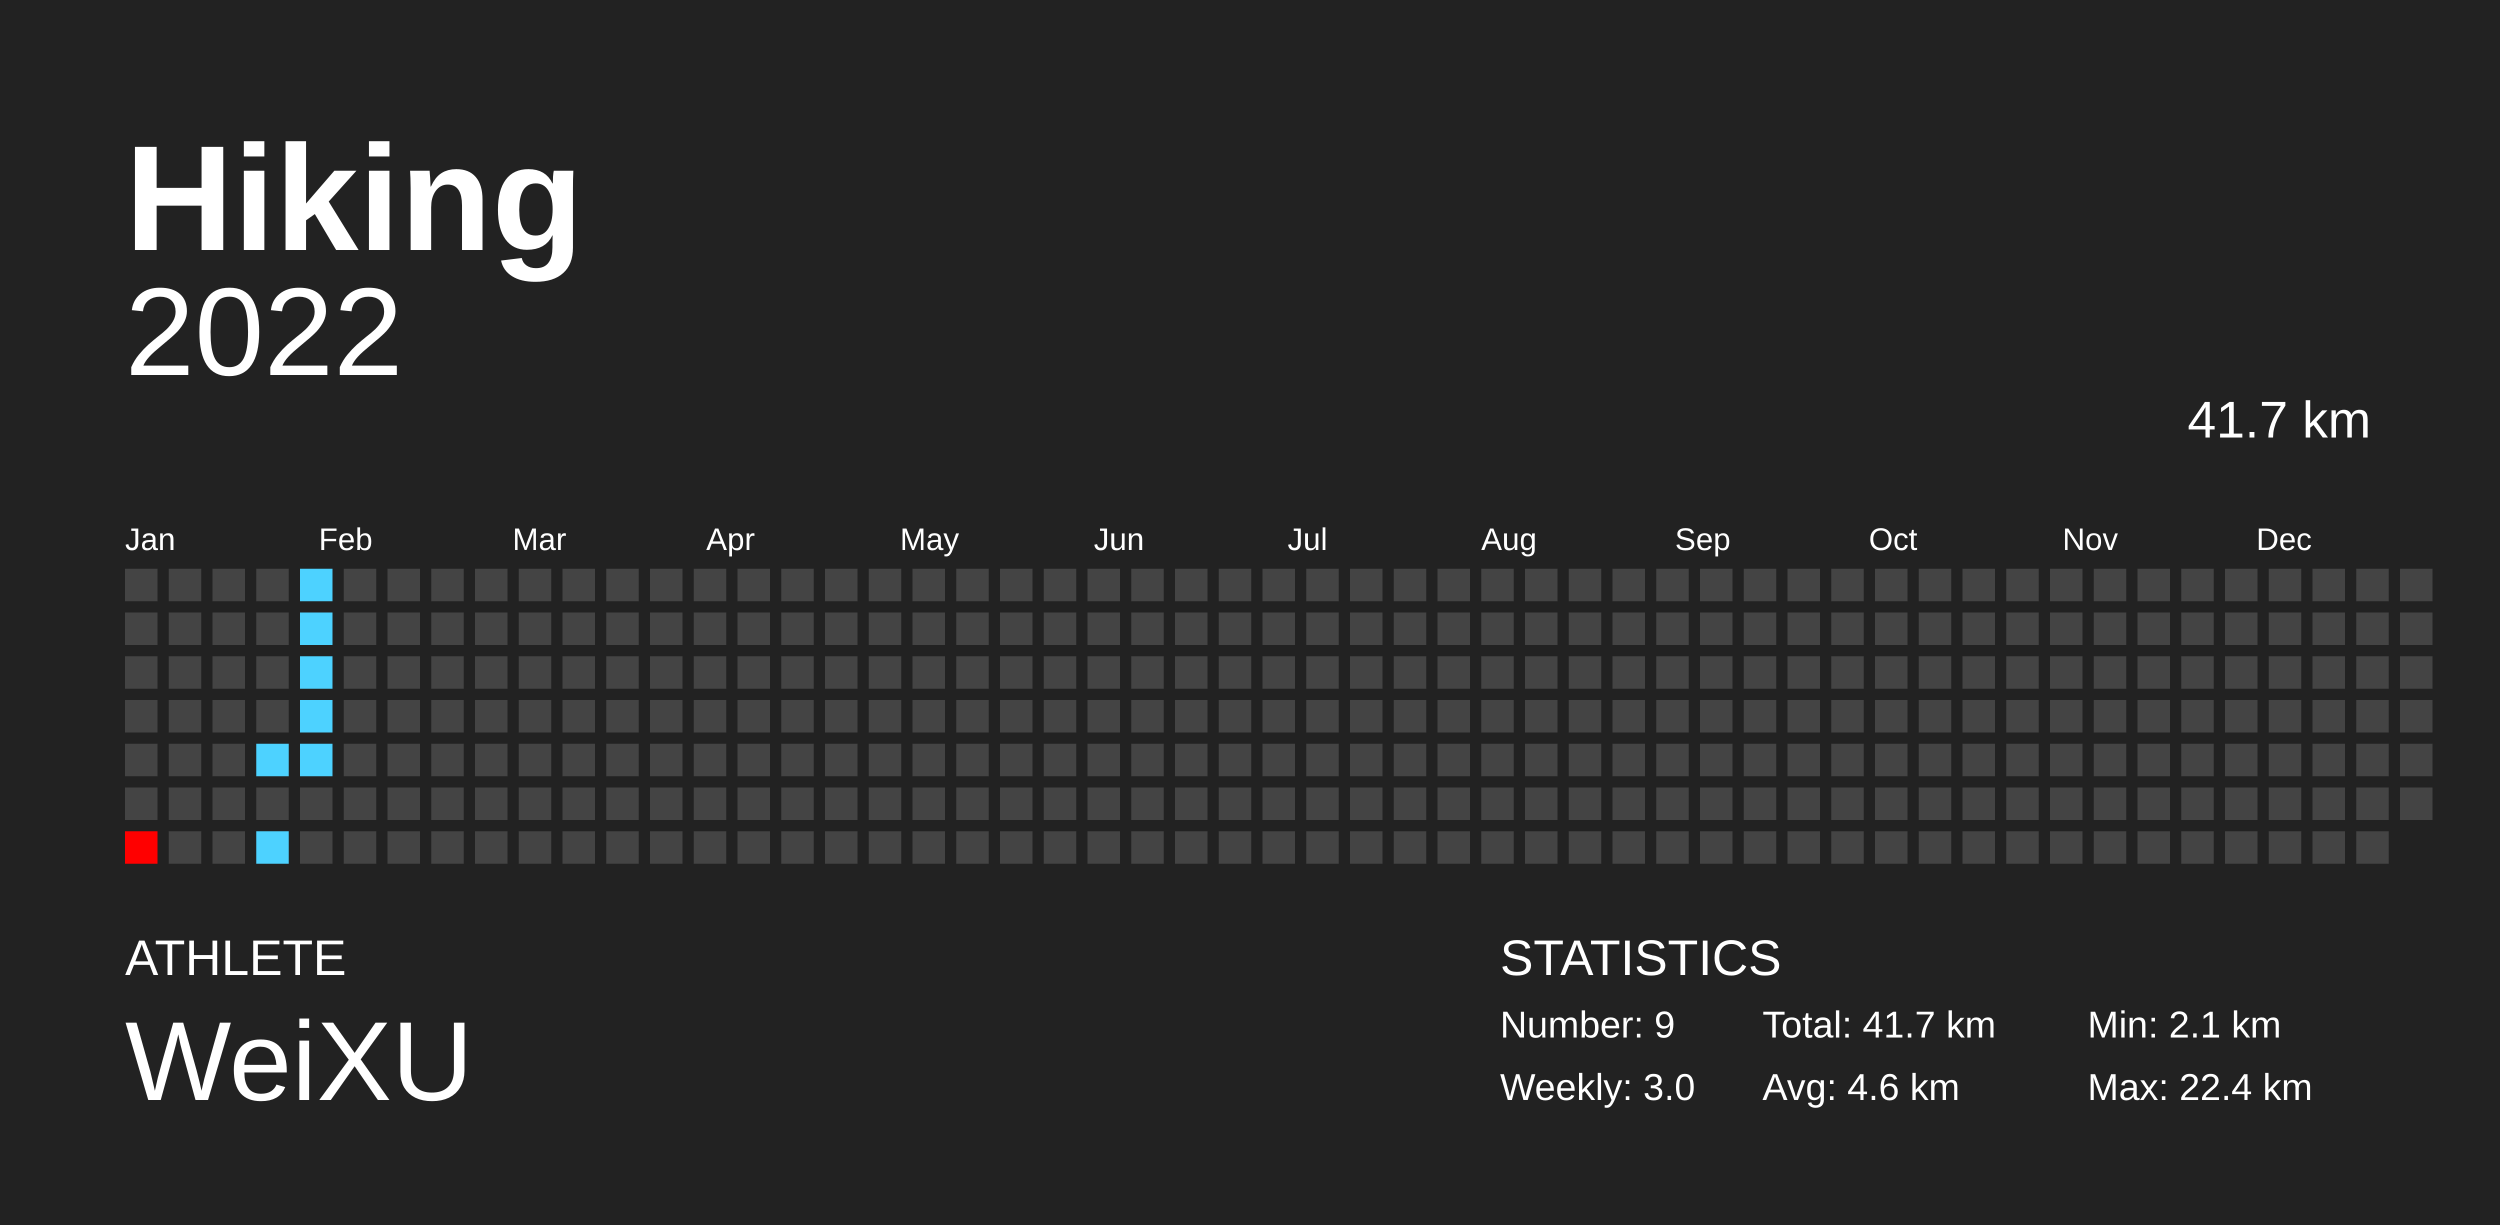
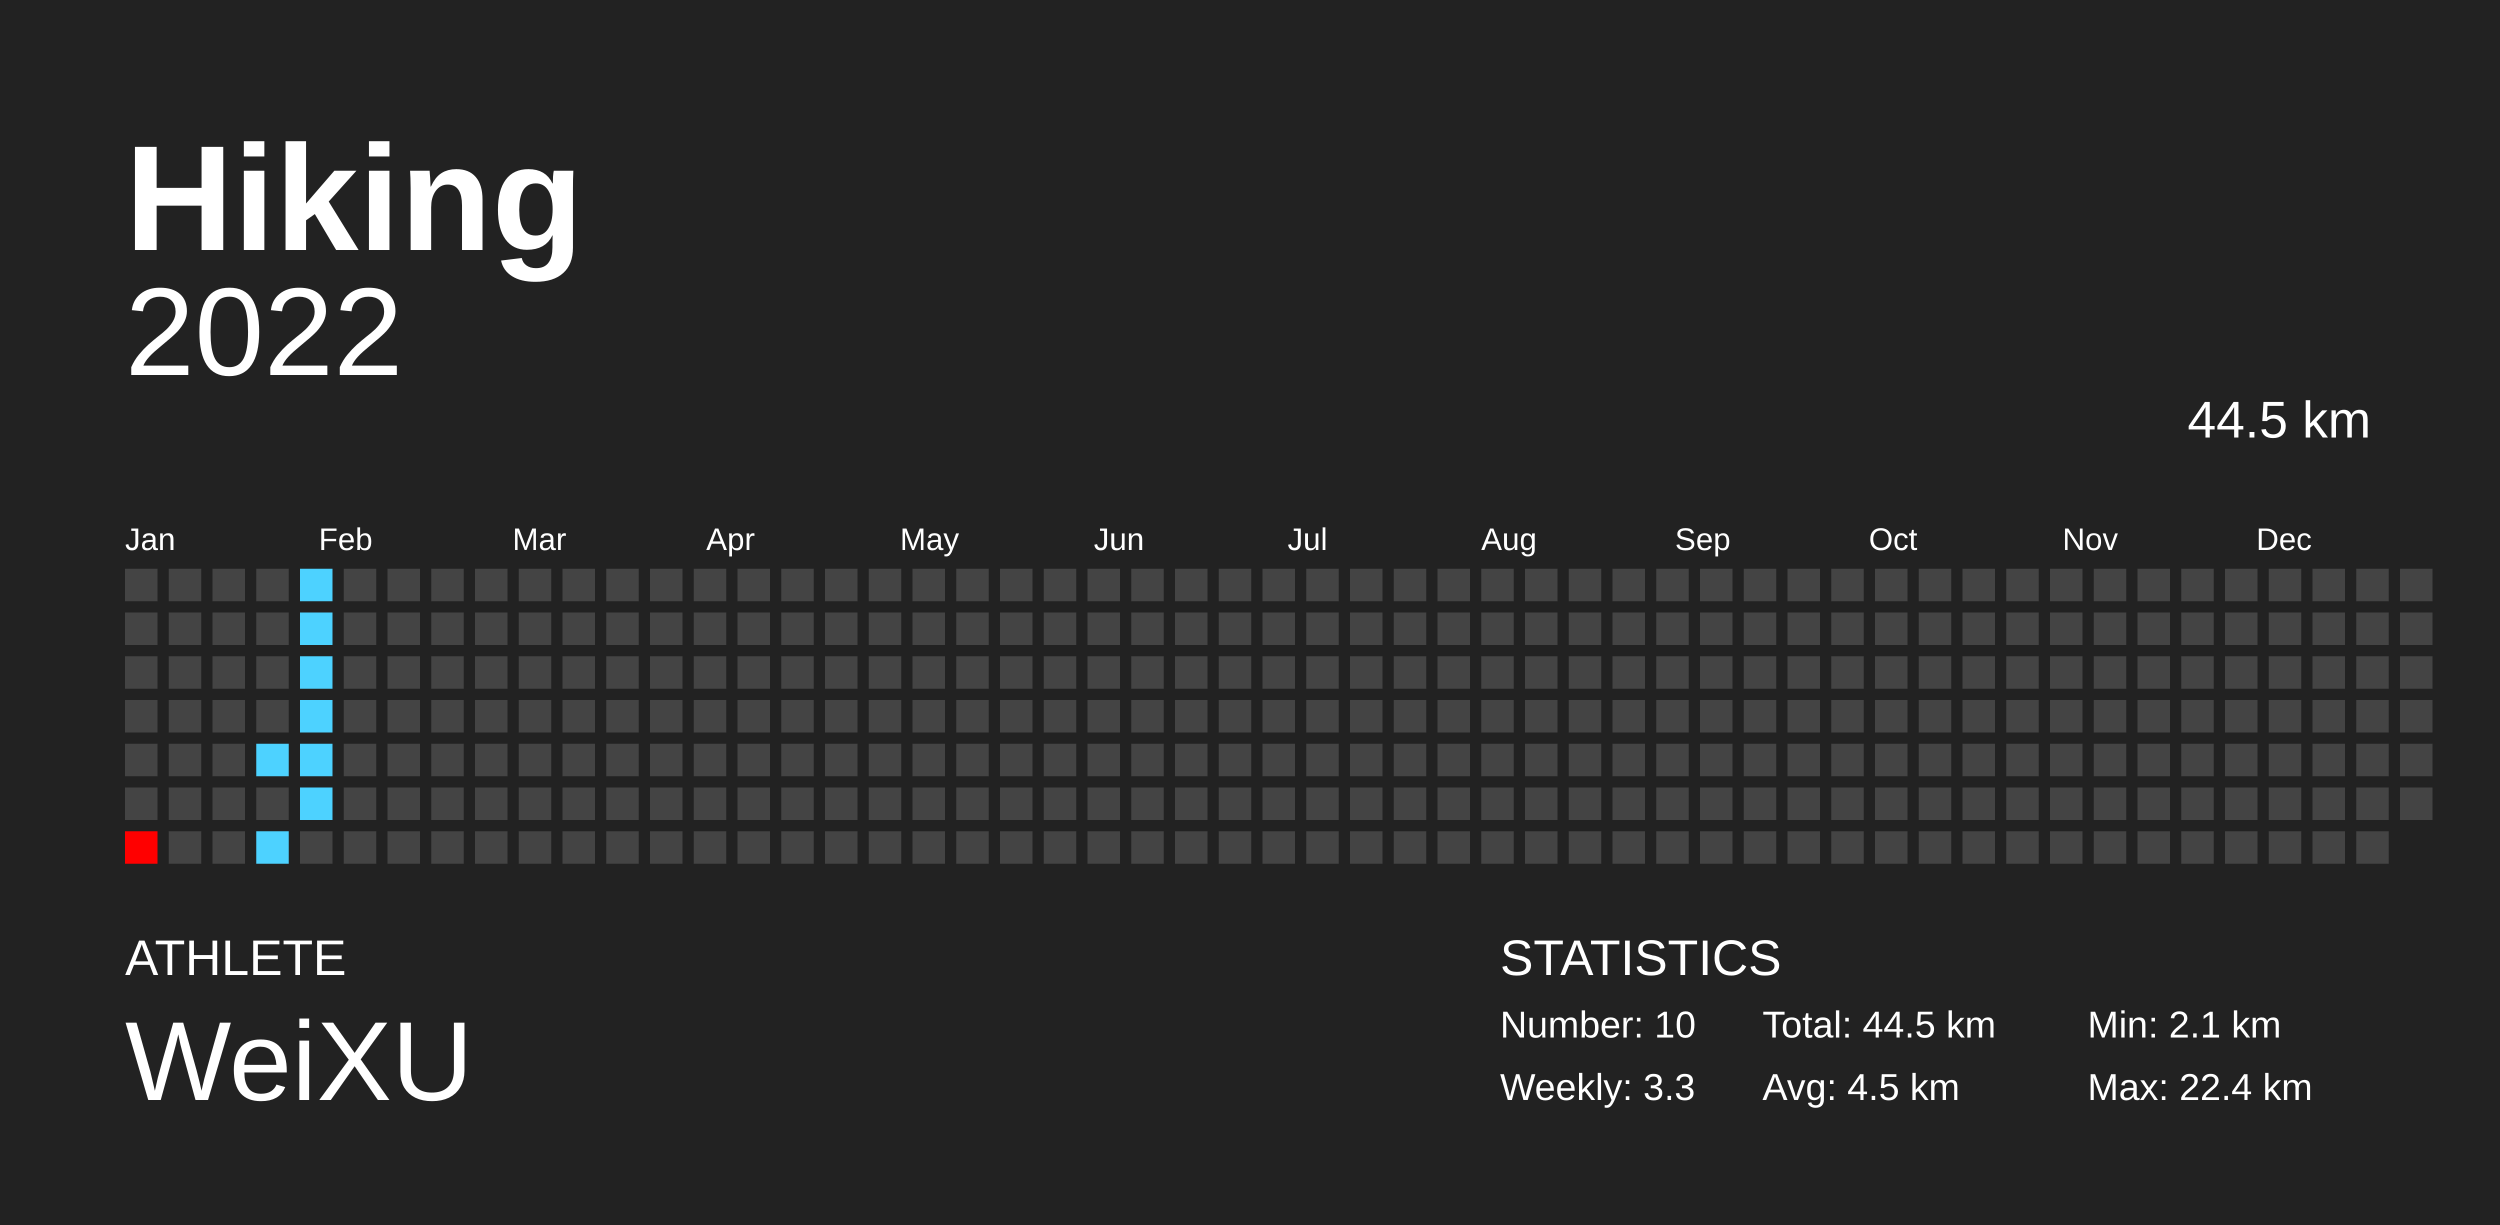
<svg xmlns="http://www.w3.org/2000/svg" baseProfile="full" height="98mm" version="1.1" viewBox="0,0,200,98" width="200mm">
  <defs />
  <rect fill="#222222" height="98" width="200" x="0" y="0" />
  <text fill="#FFFFFF" style="font-size:12px; font-family:Arial; font-weight:bold;" x="10" y="20">Hiking</text>
  <text fill="#FFFFFF" style="font-size:4px; font-family:Arial" x="10" y="78">ATHLETE</text>
  <text fill="#FFFFFF" style="font-size:9px; font-family:Arial" x="10" y="88">WeiXU</text>
  <text fill="#FFFFFF" style="font-size:4px; font-family:Arial" x="120" y="78">STATISTICS</text>
-   <text fill="#FFFFFF" style="font-size:3px; font-family:Arial" x="120" y="83">Number: 9</text>
-   <text fill="#FFFFFF" style="font-size:3px; font-family:Arial" x="120" y="88">Weekly: 3.0</text>
-   <text fill="#FFFFFF" style="font-size:3px; font-family:Arial" x="141" y="83">Total: 41.7 km</text>
-   <text fill="#FFFFFF" style="font-size:3px; font-family:Arial" x="141" y="88">Avg: 4.6 km</text>
+   <text fill="#FFFFFF" style="font-size:3px; font-family:Arial" x="120" y="83">Number: 10</text>
+   <text fill="#FFFFFF" style="font-size:3px; font-family:Arial" x="120" y="88">Weekly: 3.3</text>
+   <text fill="#FFFFFF" style="font-size:3px; font-family:Arial" x="141" y="83">Total: 44.5 km</text>
+   <text fill="#FFFFFF" style="font-size:3px; font-family:Arial" x="141" y="88">Avg: 4.5 km</text>
  <text fill="#FFFFFF" style="font-size:3px; font-family:Arial" x="167" y="83">Min: 2.1 km</text>
  <text fill="#FFFFFF" style="font-size:3px; font-family:Arial" x="167" y="88">Max: 22.4 km</text>
  <text alignment-baseline="hanging" fill="#FFFFFF" style="font-size:10.0px; font-family:Arial;" x="10" y="30">2022</text>
-   <text alignment-baseline="hanging" fill="#FFFFFF" style="font-size:4.125px; font-family:Arial;" x="175" y="35">41.7 km</text>
+   <text alignment-baseline="hanging" fill="#FFFFFF" style="font-size:4.125px; font-family:Arial;" x="175" y="35">44.5 km</text>
  <text fill="#FFFFFF" style="font-size:2.5px; font-family:Arial" x="10.0" y="44">Jan</text>
  <text fill="#FFFFFF" style="font-size:2.5px; font-family:Arial" x="25.5" y="44">Feb</text>
  <text fill="#FFFFFF" style="font-size:2.5px; font-family:Arial" x="41.0" y="44">Mar</text>
  <text fill="#FFFFFF" style="font-size:2.5px; font-family:Arial" x="56.5" y="44">Apr</text>
  <text fill="#FFFFFF" style="font-size:2.5px; font-family:Arial" x="72.0" y="44">May</text>
  <text fill="#FFFFFF" style="font-size:2.5px; font-family:Arial" x="87.5" y="44">Jun</text>
  <text fill="#FFFFFF" style="font-size:2.5px; font-family:Arial" x="103.0" y="44">Jul</text>
  <text fill="#FFFFFF" style="font-size:2.5px; font-family:Arial" x="118.5" y="44">Aug</text>
  <text fill="#FFFFFF" style="font-size:2.5px; font-family:Arial" x="134.0" y="44">Sep</text>
  <text fill="#FFFFFF" style="font-size:2.5px; font-family:Arial" x="149.5" y="44">Oct</text>
  <text fill="#FFFFFF" style="font-size:2.5px; font-family:Arial" x="165.0" y="44">Nov</text>
  <text fill="#FFFFFF" style="font-size:2.5px; font-family:Arial" x="180.5" y="44">Dec</text>
  <rect fill="#444444" height="2.6" width="2.6" x="10.0" y="45.5" />
  <rect fill="#444444" height="2.6" width="2.6" x="10.0" y="49.0" />
  <rect fill="#444444" height="2.6" width="2.6" x="10.0" y="52.5" />
  <rect fill="#444444" height="2.6" width="2.6" x="10.0" y="56.0" />
  <rect fill="#444444" height="2.6" width="2.6" x="10.0" y="59.5" />
  <rect fill="#444444" height="2.6" width="2.6" x="10.0" y="63.0" />
  <rect fill="red" height="2.6" width="2.6" x="10.0" y="66.5" />
  <rect fill="#444444" height="2.6" width="2.6" x="13.5" y="45.5" />
  <rect fill="#444444" height="2.6" width="2.6" x="13.5" y="49.0" />
  <rect fill="#444444" height="2.6" width="2.6" x="13.5" y="52.5" />
  <rect fill="#444444" height="2.6" width="2.6" x="13.5" y="56.0" />
  <rect fill="#444444" height="2.6" width="2.6" x="13.5" y="59.5" />
  <rect fill="#444444" height="2.6" width="2.6" x="13.5" y="63.0" />
  <rect fill="#444444" height="2.6" width="2.6" x="13.5" y="66.5" />
  <rect fill="#444444" height="2.6" width="2.6" x="17.0" y="45.5" />
  <rect fill="#444444" height="2.6" width="2.6" x="17.0" y="49.0" />
  <rect fill="#444444" height="2.6" width="2.6" x="17.0" y="52.5" />
  <rect fill="#444444" height="2.6" width="2.6" x="17.0" y="56.0" />
  <rect fill="#444444" height="2.6" width="2.6" x="17.0" y="59.5" />
  <rect fill="#444444" height="2.6" width="2.6" x="17.0" y="63.0" />
  <rect fill="#444444" height="2.6" width="2.6" x="17.0" y="66.5" />
  <rect fill="#444444" height="2.6" width="2.6" x="20.5" y="45.5" />
  <rect fill="#444444" height="2.6" width="2.6" x="20.5" y="49.0" />
  <rect fill="#444444" height="2.6" width="2.6" x="20.5" y="52.5" />
  <rect fill="#444444" height="2.6" width="2.6" x="20.5" y="56.0" />
  <rect fill="#4dd2ff" height="2.6" width="2.6" x="20.5" y="59.5" />
  <rect fill="#444444" height="2.6" width="2.6" x="20.5" y="63.0" />
  <rect fill="#4dd2ff" height="2.6" width="2.6" x="20.5" y="66.5" />
  <rect fill="#4dd2ff" height="2.6" width="2.6" x="24.0" y="45.5" />
  <rect fill="#4dd2ff" height="2.6" width="2.6" x="24.0" y="49.0" />
  <rect fill="#4dd2ff" height="2.6" width="2.6" x="24.0" y="52.5" />
  <rect fill="#4dd2ff" height="2.6" width="2.6" x="24.0" y="56.0" />
  <rect fill="#4dd2ff" height="2.6" width="2.6" x="24.0" y="59.5" />
-   <rect fill="#444444" height="2.6" width="2.6" x="24.0" y="63.0" />
+   <rect fill="#4dd2ff" height="2.6" width="2.6" x="24.0" y="63.0" />
  <rect fill="#444444" height="2.6" width="2.6" x="24.0" y="66.5" />
  <rect fill="#444444" height="2.6" width="2.6" x="27.5" y="45.5" />
  <rect fill="#444444" height="2.6" width="2.6" x="27.5" y="49.0" />
  <rect fill="#444444" height="2.6" width="2.6" x="27.5" y="52.5" />
  <rect fill="#444444" height="2.6" width="2.6" x="27.5" y="56.0" />
  <rect fill="#444444" height="2.6" width="2.6" x="27.5" y="59.5" />
  <rect fill="#444444" height="2.6" width="2.6" x="27.5" y="63.0" />
  <rect fill="#444444" height="2.6" width="2.6" x="27.5" y="66.5" />
  <rect fill="#444444" height="2.6" width="2.6" x="31.0" y="45.5" />
  <rect fill="#444444" height="2.6" width="2.6" x="31.0" y="49.0" />
  <rect fill="#444444" height="2.6" width="2.6" x="31.0" y="52.5" />
  <rect fill="#444444" height="2.6" width="2.6" x="31.0" y="56.0" />
  <rect fill="#444444" height="2.6" width="2.6" x="31.0" y="59.5" />
  <rect fill="#444444" height="2.6" width="2.6" x="31.0" y="63.0" />
  <rect fill="#444444" height="2.6" width="2.6" x="31.0" y="66.5" />
  <rect fill="#444444" height="2.6" width="2.6" x="34.5" y="45.5" />
  <rect fill="#444444" height="2.6" width="2.6" x="34.5" y="49.0" />
  <rect fill="#444444" height="2.6" width="2.6" x="34.5" y="52.5" />
  <rect fill="#444444" height="2.6" width="2.6" x="34.5" y="56.0" />
  <rect fill="#444444" height="2.6" width="2.6" x="34.5" y="59.5" />
  <rect fill="#444444" height="2.6" width="2.6" x="34.5" y="63.0" />
  <rect fill="#444444" height="2.6" width="2.6" x="34.5" y="66.5" />
  <rect fill="#444444" height="2.6" width="2.6" x="38.0" y="45.5" />
  <rect fill="#444444" height="2.6" width="2.6" x="38.0" y="49.0" />
  <rect fill="#444444" height="2.6" width="2.6" x="38.0" y="52.5" />
  <rect fill="#444444" height="2.6" width="2.6" x="38.0" y="56.0" />
  <rect fill="#444444" height="2.6" width="2.6" x="38.0" y="59.5" />
  <rect fill="#444444" height="2.6" width="2.6" x="38.0" y="63.0" />
  <rect fill="#444444" height="2.6" width="2.6" x="38.0" y="66.5" />
  <rect fill="#444444" height="2.6" width="2.6" x="41.5" y="45.5" />
  <rect fill="#444444" height="2.6" width="2.6" x="41.5" y="49.0" />
  <rect fill="#444444" height="2.6" width="2.6" x="41.5" y="52.5" />
  <rect fill="#444444" height="2.6" width="2.6" x="41.5" y="56.0" />
  <rect fill="#444444" height="2.6" width="2.6" x="41.5" y="59.5" />
  <rect fill="#444444" height="2.6" width="2.6" x="41.5" y="63.0" />
  <rect fill="#444444" height="2.6" width="2.6" x="41.5" y="66.5" />
  <rect fill="#444444" height="2.6" width="2.6" x="45.0" y="45.5" />
  <rect fill="#444444" height="2.6" width="2.6" x="45.0" y="49.0" />
  <rect fill="#444444" height="2.6" width="2.6" x="45.0" y="52.5" />
  <rect fill="#444444" height="2.6" width="2.6" x="45.0" y="56.0" />
  <rect fill="#444444" height="2.6" width="2.6" x="45.0" y="59.5" />
  <rect fill="#444444" height="2.6" width="2.6" x="45.0" y="63.0" />
  <rect fill="#444444" height="2.6" width="2.6" x="45.0" y="66.5" />
  <rect fill="#444444" height="2.6" width="2.6" x="48.5" y="45.5" />
  <rect fill="#444444" height="2.6" width="2.6" x="48.5" y="49.0" />
  <rect fill="#444444" height="2.6" width="2.6" x="48.5" y="52.5" />
  <rect fill="#444444" height="2.6" width="2.6" x="48.5" y="56.0" />
  <rect fill="#444444" height="2.6" width="2.6" x="48.5" y="59.5" />
  <rect fill="#444444" height="2.6" width="2.6" x="48.5" y="63.0" />
  <rect fill="#444444" height="2.6" width="2.6" x="48.5" y="66.5" />
  <rect fill="#444444" height="2.6" width="2.6" x="52.0" y="45.5" />
  <rect fill="#444444" height="2.6" width="2.6" x="52.0" y="49.0" />
  <rect fill="#444444" height="2.6" width="2.6" x="52.0" y="52.5" />
  <rect fill="#444444" height="2.6" width="2.6" x="52.0" y="56.0" />
  <rect fill="#444444" height="2.6" width="2.6" x="52.0" y="59.5" />
  <rect fill="#444444" height="2.6" width="2.6" x="52.0" y="63.0" />
  <rect fill="#444444" height="2.6" width="2.6" x="52.0" y="66.5" />
  <rect fill="#444444" height="2.6" width="2.6" x="55.5" y="45.5" />
  <rect fill="#444444" height="2.6" width="2.6" x="55.5" y="49.0" />
  <rect fill="#444444" height="2.6" width="2.6" x="55.5" y="52.5" />
  <rect fill="#444444" height="2.6" width="2.6" x="55.5" y="56.0" />
  <rect fill="#444444" height="2.6" width="2.6" x="55.5" y="59.5" />
  <rect fill="#444444" height="2.6" width="2.6" x="55.5" y="63.0" />
  <rect fill="#444444" height="2.6" width="2.6" x="55.5" y="66.5" />
  <rect fill="#444444" height="2.6" width="2.6" x="59.0" y="45.5" />
  <rect fill="#444444" height="2.6" width="2.6" x="59.0" y="49.0" />
  <rect fill="#444444" height="2.6" width="2.6" x="59.0" y="52.5" />
  <rect fill="#444444" height="2.6" width="2.6" x="59.0" y="56.0" />
  <rect fill="#444444" height="2.6" width="2.6" x="59.0" y="59.5" />
  <rect fill="#444444" height="2.6" width="2.6" x="59.0" y="63.0" />
  <rect fill="#444444" height="2.6" width="2.6" x="59.0" y="66.5" />
  <rect fill="#444444" height="2.6" width="2.6" x="62.5" y="45.5" />
  <rect fill="#444444" height="2.6" width="2.6" x="62.5" y="49.0" />
  <rect fill="#444444" height="2.6" width="2.6" x="62.5" y="52.5" />
  <rect fill="#444444" height="2.6" width="2.6" x="62.5" y="56.0" />
  <rect fill="#444444" height="2.6" width="2.6" x="62.5" y="59.5" />
  <rect fill="#444444" height="2.6" width="2.6" x="62.5" y="63.0" />
  <rect fill="#444444" height="2.6" width="2.6" x="62.5" y="66.5" />
  <rect fill="#444444" height="2.6" width="2.6" x="66.0" y="45.5" />
  <rect fill="#444444" height="2.6" width="2.6" x="66.0" y="49.0" />
  <rect fill="#444444" height="2.6" width="2.6" x="66.0" y="52.5" />
  <rect fill="#444444" height="2.6" width="2.6" x="66.0" y="56.0" />
  <rect fill="#444444" height="2.6" width="2.6" x="66.0" y="59.5" />
  <rect fill="#444444" height="2.6" width="2.6" x="66.0" y="63.0" />
  <rect fill="#444444" height="2.6" width="2.6" x="66.0" y="66.5" />
  <rect fill="#444444" height="2.6" width="2.6" x="69.5" y="45.5" />
  <rect fill="#444444" height="2.6" width="2.6" x="69.5" y="49.0" />
  <rect fill="#444444" height="2.6" width="2.6" x="69.5" y="52.5" />
  <rect fill="#444444" height="2.6" width="2.6" x="69.5" y="56.0" />
  <rect fill="#444444" height="2.6" width="2.6" x="69.5" y="59.5" />
  <rect fill="#444444" height="2.6" width="2.6" x="69.5" y="63.0" />
  <rect fill="#444444" height="2.6" width="2.6" x="69.5" y="66.5" />
  <rect fill="#444444" height="2.6" width="2.6" x="73.0" y="45.5" />
  <rect fill="#444444" height="2.6" width="2.6" x="73.0" y="49.0" />
  <rect fill="#444444" height="2.6" width="2.6" x="73.0" y="52.5" />
  <rect fill="#444444" height="2.6" width="2.6" x="73.0" y="56.0" />
  <rect fill="#444444" height="2.6" width="2.6" x="73.0" y="59.5" />
  <rect fill="#444444" height="2.6" width="2.6" x="73.0" y="63.0" />
  <rect fill="#444444" height="2.6" width="2.6" x="73.0" y="66.5" />
  <rect fill="#444444" height="2.6" width="2.6" x="76.5" y="45.5" />
  <rect fill="#444444" height="2.6" width="2.6" x="76.5" y="49.0" />
  <rect fill="#444444" height="2.6" width="2.6" x="76.5" y="52.5" />
  <rect fill="#444444" height="2.6" width="2.6" x="76.5" y="56.0" />
  <rect fill="#444444" height="2.6" width="2.6" x="76.5" y="59.5" />
  <rect fill="#444444" height="2.6" width="2.6" x="76.5" y="63.0" />
  <rect fill="#444444" height="2.6" width="2.6" x="76.5" y="66.5" />
  <rect fill="#444444" height="2.6" width="2.6" x="80.0" y="45.5" />
  <rect fill="#444444" height="2.6" width="2.6" x="80.0" y="49.0" />
  <rect fill="#444444" height="2.6" width="2.6" x="80.0" y="52.5" />
  <rect fill="#444444" height="2.6" width="2.6" x="80.0" y="56.0" />
  <rect fill="#444444" height="2.6" width="2.6" x="80.0" y="59.5" />
  <rect fill="#444444" height="2.6" width="2.6" x="80.0" y="63.0" />
  <rect fill="#444444" height="2.6" width="2.6" x="80.0" y="66.5" />
  <rect fill="#444444" height="2.6" width="2.6" x="83.5" y="45.5" />
  <rect fill="#444444" height="2.6" width="2.6" x="83.5" y="49.0" />
  <rect fill="#444444" height="2.6" width="2.6" x="83.5" y="52.5" />
  <rect fill="#444444" height="2.6" width="2.6" x="83.5" y="56.0" />
  <rect fill="#444444" height="2.6" width="2.6" x="83.5" y="59.5" />
  <rect fill="#444444" height="2.6" width="2.6" x="83.5" y="63.0" />
  <rect fill="#444444" height="2.6" width="2.6" x="83.5" y="66.5" />
  <rect fill="#444444" height="2.6" width="2.6" x="87.0" y="45.5" />
  <rect fill="#444444" height="2.6" width="2.6" x="87.0" y="49.0" />
  <rect fill="#444444" height="2.6" width="2.6" x="87.0" y="52.5" />
  <rect fill="#444444" height="2.6" width="2.6" x="87.0" y="56.0" />
  <rect fill="#444444" height="2.6" width="2.6" x="87.0" y="59.5" />
  <rect fill="#444444" height="2.6" width="2.6" x="87.0" y="63.0" />
  <rect fill="#444444" height="2.6" width="2.6" x="87.0" y="66.5" />
  <rect fill="#444444" height="2.6" width="2.6" x="90.5" y="45.5" />
  <rect fill="#444444" height="2.6" width="2.6" x="90.5" y="49.0" />
  <rect fill="#444444" height="2.6" width="2.6" x="90.5" y="52.5" />
  <rect fill="#444444" height="2.6" width="2.6" x="90.5" y="56.0" />
  <rect fill="#444444" height="2.6" width="2.6" x="90.5" y="59.5" />
  <rect fill="#444444" height="2.6" width="2.6" x="90.5" y="63.0" />
  <rect fill="#444444" height="2.6" width="2.6" x="90.5" y="66.5" />
  <rect fill="#444444" height="2.6" width="2.6" x="94.0" y="45.5" />
  <rect fill="#444444" height="2.6" width="2.6" x="94.0" y="49.0" />
  <rect fill="#444444" height="2.6" width="2.6" x="94.0" y="52.5" />
  <rect fill="#444444" height="2.6" width="2.6" x="94.0" y="56.0" />
  <rect fill="#444444" height="2.6" width="2.6" x="94.0" y="59.5" />
  <rect fill="#444444" height="2.6" width="2.6" x="94.0" y="63.0" />
  <rect fill="#444444" height="2.6" width="2.6" x="94.0" y="66.5" />
  <rect fill="#444444" height="2.6" width="2.6" x="97.5" y="45.5" />
  <rect fill="#444444" height="2.6" width="2.6" x="97.5" y="49.0" />
  <rect fill="#444444" height="2.6" width="2.6" x="97.5" y="52.5" />
  <rect fill="#444444" height="2.6" width="2.6" x="97.5" y="56.0" />
  <rect fill="#444444" height="2.6" width="2.6" x="97.5" y="59.5" />
  <rect fill="#444444" height="2.6" width="2.6" x="97.5" y="63.0" />
  <rect fill="#444444" height="2.6" width="2.6" x="97.5" y="66.5" />
  <rect fill="#444444" height="2.6" width="2.6" x="101.0" y="45.5" />
  <rect fill="#444444" height="2.6" width="2.6" x="101.0" y="49.0" />
  <rect fill="#444444" height="2.6" width="2.6" x="101.0" y="52.5" />
  <rect fill="#444444" height="2.6" width="2.6" x="101.0" y="56.0" />
  <rect fill="#444444" height="2.6" width="2.6" x="101.0" y="59.5" />
  <rect fill="#444444" height="2.6" width="2.6" x="101.0" y="63.0" />
  <rect fill="#444444" height="2.6" width="2.6" x="101.0" y="66.5" />
  <rect fill="#444444" height="2.6" width="2.6" x="104.5" y="45.5" />
  <rect fill="#444444" height="2.6" width="2.6" x="104.5" y="49.0" />
  <rect fill="#444444" height="2.6" width="2.6" x="104.5" y="52.5" />
  <rect fill="#444444" height="2.6" width="2.6" x="104.5" y="56.0" />
  <rect fill="#444444" height="2.6" width="2.6" x="104.5" y="59.5" />
  <rect fill="#444444" height="2.6" width="2.6" x="104.5" y="63.0" />
  <rect fill="#444444" height="2.6" width="2.6" x="104.5" y="66.5" />
  <rect fill="#444444" height="2.6" width="2.6" x="108.0" y="45.5" />
  <rect fill="#444444" height="2.6" width="2.6" x="108.0" y="49.0" />
  <rect fill="#444444" height="2.6" width="2.6" x="108.0" y="52.5" />
  <rect fill="#444444" height="2.6" width="2.6" x="108.0" y="56.0" />
  <rect fill="#444444" height="2.6" width="2.6" x="108.0" y="59.5" />
  <rect fill="#444444" height="2.6" width="2.6" x="108.0" y="63.0" />
  <rect fill="#444444" height="2.6" width="2.6" x="108.0" y="66.5" />
  <rect fill="#444444" height="2.6" width="2.6" x="111.5" y="45.5" />
  <rect fill="#444444" height="2.6" width="2.6" x="111.5" y="49.0" />
  <rect fill="#444444" height="2.6" width="2.6" x="111.5" y="52.5" />
  <rect fill="#444444" height="2.6" width="2.6" x="111.5" y="56.0" />
  <rect fill="#444444" height="2.6" width="2.6" x="111.5" y="59.5" />
  <rect fill="#444444" height="2.6" width="2.6" x="111.5" y="63.0" />
  <rect fill="#444444" height="2.6" width="2.6" x="111.5" y="66.5" />
  <rect fill="#444444" height="2.6" width="2.6" x="115.0" y="45.5" />
  <rect fill="#444444" height="2.6" width="2.6" x="115.0" y="49.0" />
  <rect fill="#444444" height="2.6" width="2.6" x="115.0" y="52.5" />
  <rect fill="#444444" height="2.6" width="2.6" x="115.0" y="56.0" />
  <rect fill="#444444" height="2.6" width="2.6" x="115.0" y="59.5" />
  <rect fill="#444444" height="2.6" width="2.6" x="115.0" y="63.0" />
  <rect fill="#444444" height="2.6" width="2.6" x="115.0" y="66.5" />
  <rect fill="#444444" height="2.6" width="2.6" x="118.5" y="45.5" />
  <rect fill="#444444" height="2.6" width="2.6" x="118.5" y="49.0" />
  <rect fill="#444444" height="2.6" width="2.6" x="118.5" y="52.5" />
  <rect fill="#444444" height="2.6" width="2.6" x="118.5" y="56.0" />
  <rect fill="#444444" height="2.6" width="2.6" x="118.5" y="59.5" />
  <rect fill="#444444" height="2.6" width="2.6" x="118.5" y="63.0" />
  <rect fill="#444444" height="2.6" width="2.6" x="118.5" y="66.5" />
  <rect fill="#444444" height="2.6" width="2.6" x="122.0" y="45.5" />
  <rect fill="#444444" height="2.6" width="2.6" x="122.0" y="49.0" />
  <rect fill="#444444" height="2.6" width="2.6" x="122.0" y="52.5" />
  <rect fill="#444444" height="2.6" width="2.6" x="122.0" y="56.0" />
  <rect fill="#444444" height="2.6" width="2.6" x="122.0" y="59.5" />
  <rect fill="#444444" height="2.6" width="2.6" x="122.0" y="63.0" />
  <rect fill="#444444" height="2.6" width="2.6" x="122.0" y="66.5" />
  <rect fill="#444444" height="2.6" width="2.6" x="125.5" y="45.5" />
  <rect fill="#444444" height="2.6" width="2.6" x="125.5" y="49.0" />
  <rect fill="#444444" height="2.6" width="2.6" x="125.5" y="52.5" />
  <rect fill="#444444" height="2.6" width="2.6" x="125.5" y="56.0" />
  <rect fill="#444444" height="2.6" width="2.6" x="125.5" y="59.5" />
  <rect fill="#444444" height="2.6" width="2.6" x="125.5" y="63.0" />
  <rect fill="#444444" height="2.6" width="2.6" x="125.5" y="66.5" />
  <rect fill="#444444" height="2.6" width="2.6" x="129.0" y="45.5" />
  <rect fill="#444444" height="2.6" width="2.6" x="129.0" y="49.0" />
  <rect fill="#444444" height="2.6" width="2.6" x="129.0" y="52.5" />
  <rect fill="#444444" height="2.6" width="2.6" x="129.0" y="56.0" />
  <rect fill="#444444" height="2.6" width="2.6" x="129.0" y="59.5" />
  <rect fill="#444444" height="2.6" width="2.6" x="129.0" y="63.0" />
  <rect fill="#444444" height="2.6" width="2.6" x="129.0" y="66.5" />
  <rect fill="#444444" height="2.6" width="2.6" x="132.5" y="45.5" />
  <rect fill="#444444" height="2.6" width="2.6" x="132.5" y="49.0" />
  <rect fill="#444444" height="2.6" width="2.6" x="132.5" y="52.5" />
  <rect fill="#444444" height="2.6" width="2.6" x="132.5" y="56.0" />
  <rect fill="#444444" height="2.6" width="2.6" x="132.5" y="59.5" />
  <rect fill="#444444" height="2.6" width="2.6" x="132.5" y="63.0" />
  <rect fill="#444444" height="2.6" width="2.6" x="132.5" y="66.5" />
  <rect fill="#444444" height="2.6" width="2.6" x="136.0" y="45.5" />
  <rect fill="#444444" height="2.6" width="2.6" x="136.0" y="49.0" />
  <rect fill="#444444" height="2.6" width="2.6" x="136.0" y="52.5" />
  <rect fill="#444444" height="2.6" width="2.6" x="136.0" y="56.0" />
  <rect fill="#444444" height="2.6" width="2.6" x="136.0" y="59.5" />
  <rect fill="#444444" height="2.6" width="2.6" x="136.0" y="63.0" />
  <rect fill="#444444" height="2.6" width="2.6" x="136.0" y="66.5" />
  <rect fill="#444444" height="2.6" width="2.6" x="139.5" y="45.5" />
  <rect fill="#444444" height="2.6" width="2.6" x="139.5" y="49.0" />
  <rect fill="#444444" height="2.6" width="2.6" x="139.5" y="52.5" />
  <rect fill="#444444" height="2.6" width="2.6" x="139.5" y="56.0" />
  <rect fill="#444444" height="2.6" width="2.6" x="139.5" y="59.5" />
  <rect fill="#444444" height="2.6" width="2.6" x="139.5" y="63.0" />
  <rect fill="#444444" height="2.6" width="2.6" x="139.5" y="66.5" />
  <rect fill="#444444" height="2.6" width="2.6" x="143.0" y="45.5" />
  <rect fill="#444444" height="2.6" width="2.6" x="143.0" y="49.0" />
  <rect fill="#444444" height="2.6" width="2.6" x="143.0" y="52.5" />
  <rect fill="#444444" height="2.6" width="2.6" x="143.0" y="56.0" />
  <rect fill="#444444" height="2.6" width="2.6" x="143.0" y="59.5" />
  <rect fill="#444444" height="2.6" width="2.6" x="143.0" y="63.0" />
  <rect fill="#444444" height="2.6" width="2.6" x="143.0" y="66.5" />
  <rect fill="#444444" height="2.6" width="2.6" x="146.5" y="45.5" />
  <rect fill="#444444" height="2.6" width="2.6" x="146.5" y="49.0" />
  <rect fill="#444444" height="2.6" width="2.6" x="146.5" y="52.5" />
  <rect fill="#444444" height="2.6" width="2.6" x="146.5" y="56.0" />
  <rect fill="#444444" height="2.6" width="2.6" x="146.5" y="59.5" />
  <rect fill="#444444" height="2.6" width="2.6" x="146.5" y="63.0" />
  <rect fill="#444444" height="2.6" width="2.6" x="146.5" y="66.5" />
  <rect fill="#444444" height="2.6" width="2.6" x="150.0" y="45.5" />
  <rect fill="#444444" height="2.6" width="2.6" x="150.0" y="49.0" />
  <rect fill="#444444" height="2.6" width="2.6" x="150.0" y="52.5" />
  <rect fill="#444444" height="2.6" width="2.6" x="150.0" y="56.0" />
  <rect fill="#444444" height="2.6" width="2.6" x="150.0" y="59.5" />
  <rect fill="#444444" height="2.6" width="2.6" x="150.0" y="63.0" />
  <rect fill="#444444" height="2.6" width="2.6" x="150.0" y="66.5" />
  <rect fill="#444444" height="2.6" width="2.6" x="153.5" y="45.5" />
  <rect fill="#444444" height="2.6" width="2.6" x="153.5" y="49.0" />
  <rect fill="#444444" height="2.6" width="2.6" x="153.5" y="52.5" />
  <rect fill="#444444" height="2.6" width="2.6" x="153.5" y="56.0" />
  <rect fill="#444444" height="2.6" width="2.6" x="153.5" y="59.5" />
  <rect fill="#444444" height="2.6" width="2.6" x="153.5" y="63.0" />
  <rect fill="#444444" height="2.6" width="2.6" x="153.5" y="66.5" />
  <rect fill="#444444" height="2.6" width="2.6" x="157.0" y="45.5" />
  <rect fill="#444444" height="2.6" width="2.6" x="157.0" y="49.0" />
  <rect fill="#444444" height="2.6" width="2.6" x="157.0" y="52.5" />
  <rect fill="#444444" height="2.6" width="2.6" x="157.0" y="56.0" />
  <rect fill="#444444" height="2.6" width="2.6" x="157.0" y="59.5" />
  <rect fill="#444444" height="2.6" width="2.6" x="157.0" y="63.0" />
  <rect fill="#444444" height="2.6" width="2.6" x="157.0" y="66.5" />
  <rect fill="#444444" height="2.6" width="2.6" x="160.5" y="45.5" />
  <rect fill="#444444" height="2.6" width="2.6" x="160.5" y="49.0" />
  <rect fill="#444444" height="2.6" width="2.6" x="160.5" y="52.5" />
  <rect fill="#444444" height="2.6" width="2.6" x="160.5" y="56.0" />
  <rect fill="#444444" height="2.6" width="2.6" x="160.5" y="59.5" />
  <rect fill="#444444" height="2.6" width="2.6" x="160.5" y="63.0" />
  <rect fill="#444444" height="2.6" width="2.6" x="160.5" y="66.5" />
  <rect fill="#444444" height="2.6" width="2.6" x="164.0" y="45.5" />
  <rect fill="#444444" height="2.6" width="2.6" x="164.0" y="49.0" />
  <rect fill="#444444" height="2.6" width="2.6" x="164.0" y="52.5" />
  <rect fill="#444444" height="2.6" width="2.6" x="164.0" y="56.0" />
  <rect fill="#444444" height="2.6" width="2.6" x="164.0" y="59.5" />
  <rect fill="#444444" height="2.6" width="2.6" x="164.0" y="63.0" />
  <rect fill="#444444" height="2.6" width="2.6" x="164.0" y="66.5" />
  <rect fill="#444444" height="2.6" width="2.6" x="167.5" y="45.5" />
  <rect fill="#444444" height="2.6" width="2.6" x="167.5" y="49.0" />
  <rect fill="#444444" height="2.6" width="2.6" x="167.5" y="52.5" />
  <rect fill="#444444" height="2.6" width="2.6" x="167.5" y="56.0" />
  <rect fill="#444444" height="2.6" width="2.6" x="167.5" y="59.5" />
  <rect fill="#444444" height="2.6" width="2.6" x="167.5" y="63.0" />
  <rect fill="#444444" height="2.6" width="2.6" x="167.5" y="66.5" />
  <rect fill="#444444" height="2.6" width="2.6" x="171.0" y="45.5" />
  <rect fill="#444444" height="2.6" width="2.6" x="171.0" y="49.0" />
  <rect fill="#444444" height="2.6" width="2.6" x="171.0" y="52.5" />
  <rect fill="#444444" height="2.6" width="2.6" x="171.0" y="56.0" />
  <rect fill="#444444" height="2.6" width="2.6" x="171.0" y="59.5" />
  <rect fill="#444444" height="2.6" width="2.6" x="171.0" y="63.0" />
  <rect fill="#444444" height="2.6" width="2.6" x="171.0" y="66.5" />
  <rect fill="#444444" height="2.6" width="2.6" x="174.5" y="45.5" />
  <rect fill="#444444" height="2.6" width="2.6" x="174.5" y="49.0" />
  <rect fill="#444444" height="2.6" width="2.6" x="174.5" y="52.5" />
  <rect fill="#444444" height="2.6" width="2.6" x="174.5" y="56.0" />
  <rect fill="#444444" height="2.6" width="2.6" x="174.5" y="59.5" />
  <rect fill="#444444" height="2.6" width="2.6" x="174.5" y="63.0" />
  <rect fill="#444444" height="2.6" width="2.6" x="174.5" y="66.5" />
  <rect fill="#444444" height="2.6" width="2.6" x="178.0" y="45.5" />
  <rect fill="#444444" height="2.6" width="2.6" x="178.0" y="49.0" />
  <rect fill="#444444" height="2.6" width="2.6" x="178.0" y="52.5" />
  <rect fill="#444444" height="2.6" width="2.6" x="178.0" y="56.0" />
  <rect fill="#444444" height="2.6" width="2.6" x="178.0" y="59.5" />
  <rect fill="#444444" height="2.6" width="2.6" x="178.0" y="63.0" />
  <rect fill="#444444" height="2.6" width="2.6" x="178.0" y="66.5" />
  <rect fill="#444444" height="2.6" width="2.6" x="181.5" y="45.5" />
  <rect fill="#444444" height="2.6" width="2.6" x="181.5" y="49.0" />
  <rect fill="#444444" height="2.6" width="2.6" x="181.5" y="52.5" />
  <rect fill="#444444" height="2.6" width="2.6" x="181.5" y="56.0" />
  <rect fill="#444444" height="2.6" width="2.6" x="181.5" y="59.5" />
  <rect fill="#444444" height="2.6" width="2.6" x="181.5" y="63.0" />
  <rect fill="#444444" height="2.6" width="2.6" x="181.5" y="66.5" />
  <rect fill="#444444" height="2.6" width="2.6" x="185.0" y="45.5" />
  <rect fill="#444444" height="2.6" width="2.6" x="185.0" y="49.0" />
  <rect fill="#444444" height="2.6" width="2.6" x="185.0" y="52.5" />
  <rect fill="#444444" height="2.6" width="2.6" x="185.0" y="56.0" />
  <rect fill="#444444" height="2.6" width="2.6" x="185.0" y="59.5" />
  <rect fill="#444444" height="2.6" width="2.6" x="185.0" y="63.0" />
  <rect fill="#444444" height="2.6" width="2.6" x="185.0" y="66.5" />
  <rect fill="#444444" height="2.6" width="2.6" x="188.5" y="45.5" />
  <rect fill="#444444" height="2.6" width="2.6" x="188.5" y="49.0" />
  <rect fill="#444444" height="2.6" width="2.6" x="188.5" y="52.5" />
  <rect fill="#444444" height="2.6" width="2.6" x="188.5" y="56.0" />
  <rect fill="#444444" height="2.6" width="2.6" x="188.5" y="59.5" />
  <rect fill="#444444" height="2.6" width="2.6" x="188.5" y="63.0" />
  <rect fill="#444444" height="2.6" width="2.6" x="188.5" y="66.5" />
  <rect fill="#444444" height="2.6" width="2.6" x="192.0" y="45.5" />
  <rect fill="#444444" height="2.6" width="2.6" x="192.0" y="49.0" />
  <rect fill="#444444" height="2.6" width="2.6" x="192.0" y="52.5" />
  <rect fill="#444444" height="2.6" width="2.6" x="192.0" y="56.0" />
  <rect fill="#444444" height="2.6" width="2.6" x="192.0" y="59.5" />
  <rect fill="#444444" height="2.6" width="2.6" x="192.0" y="63.0" />
</svg>
